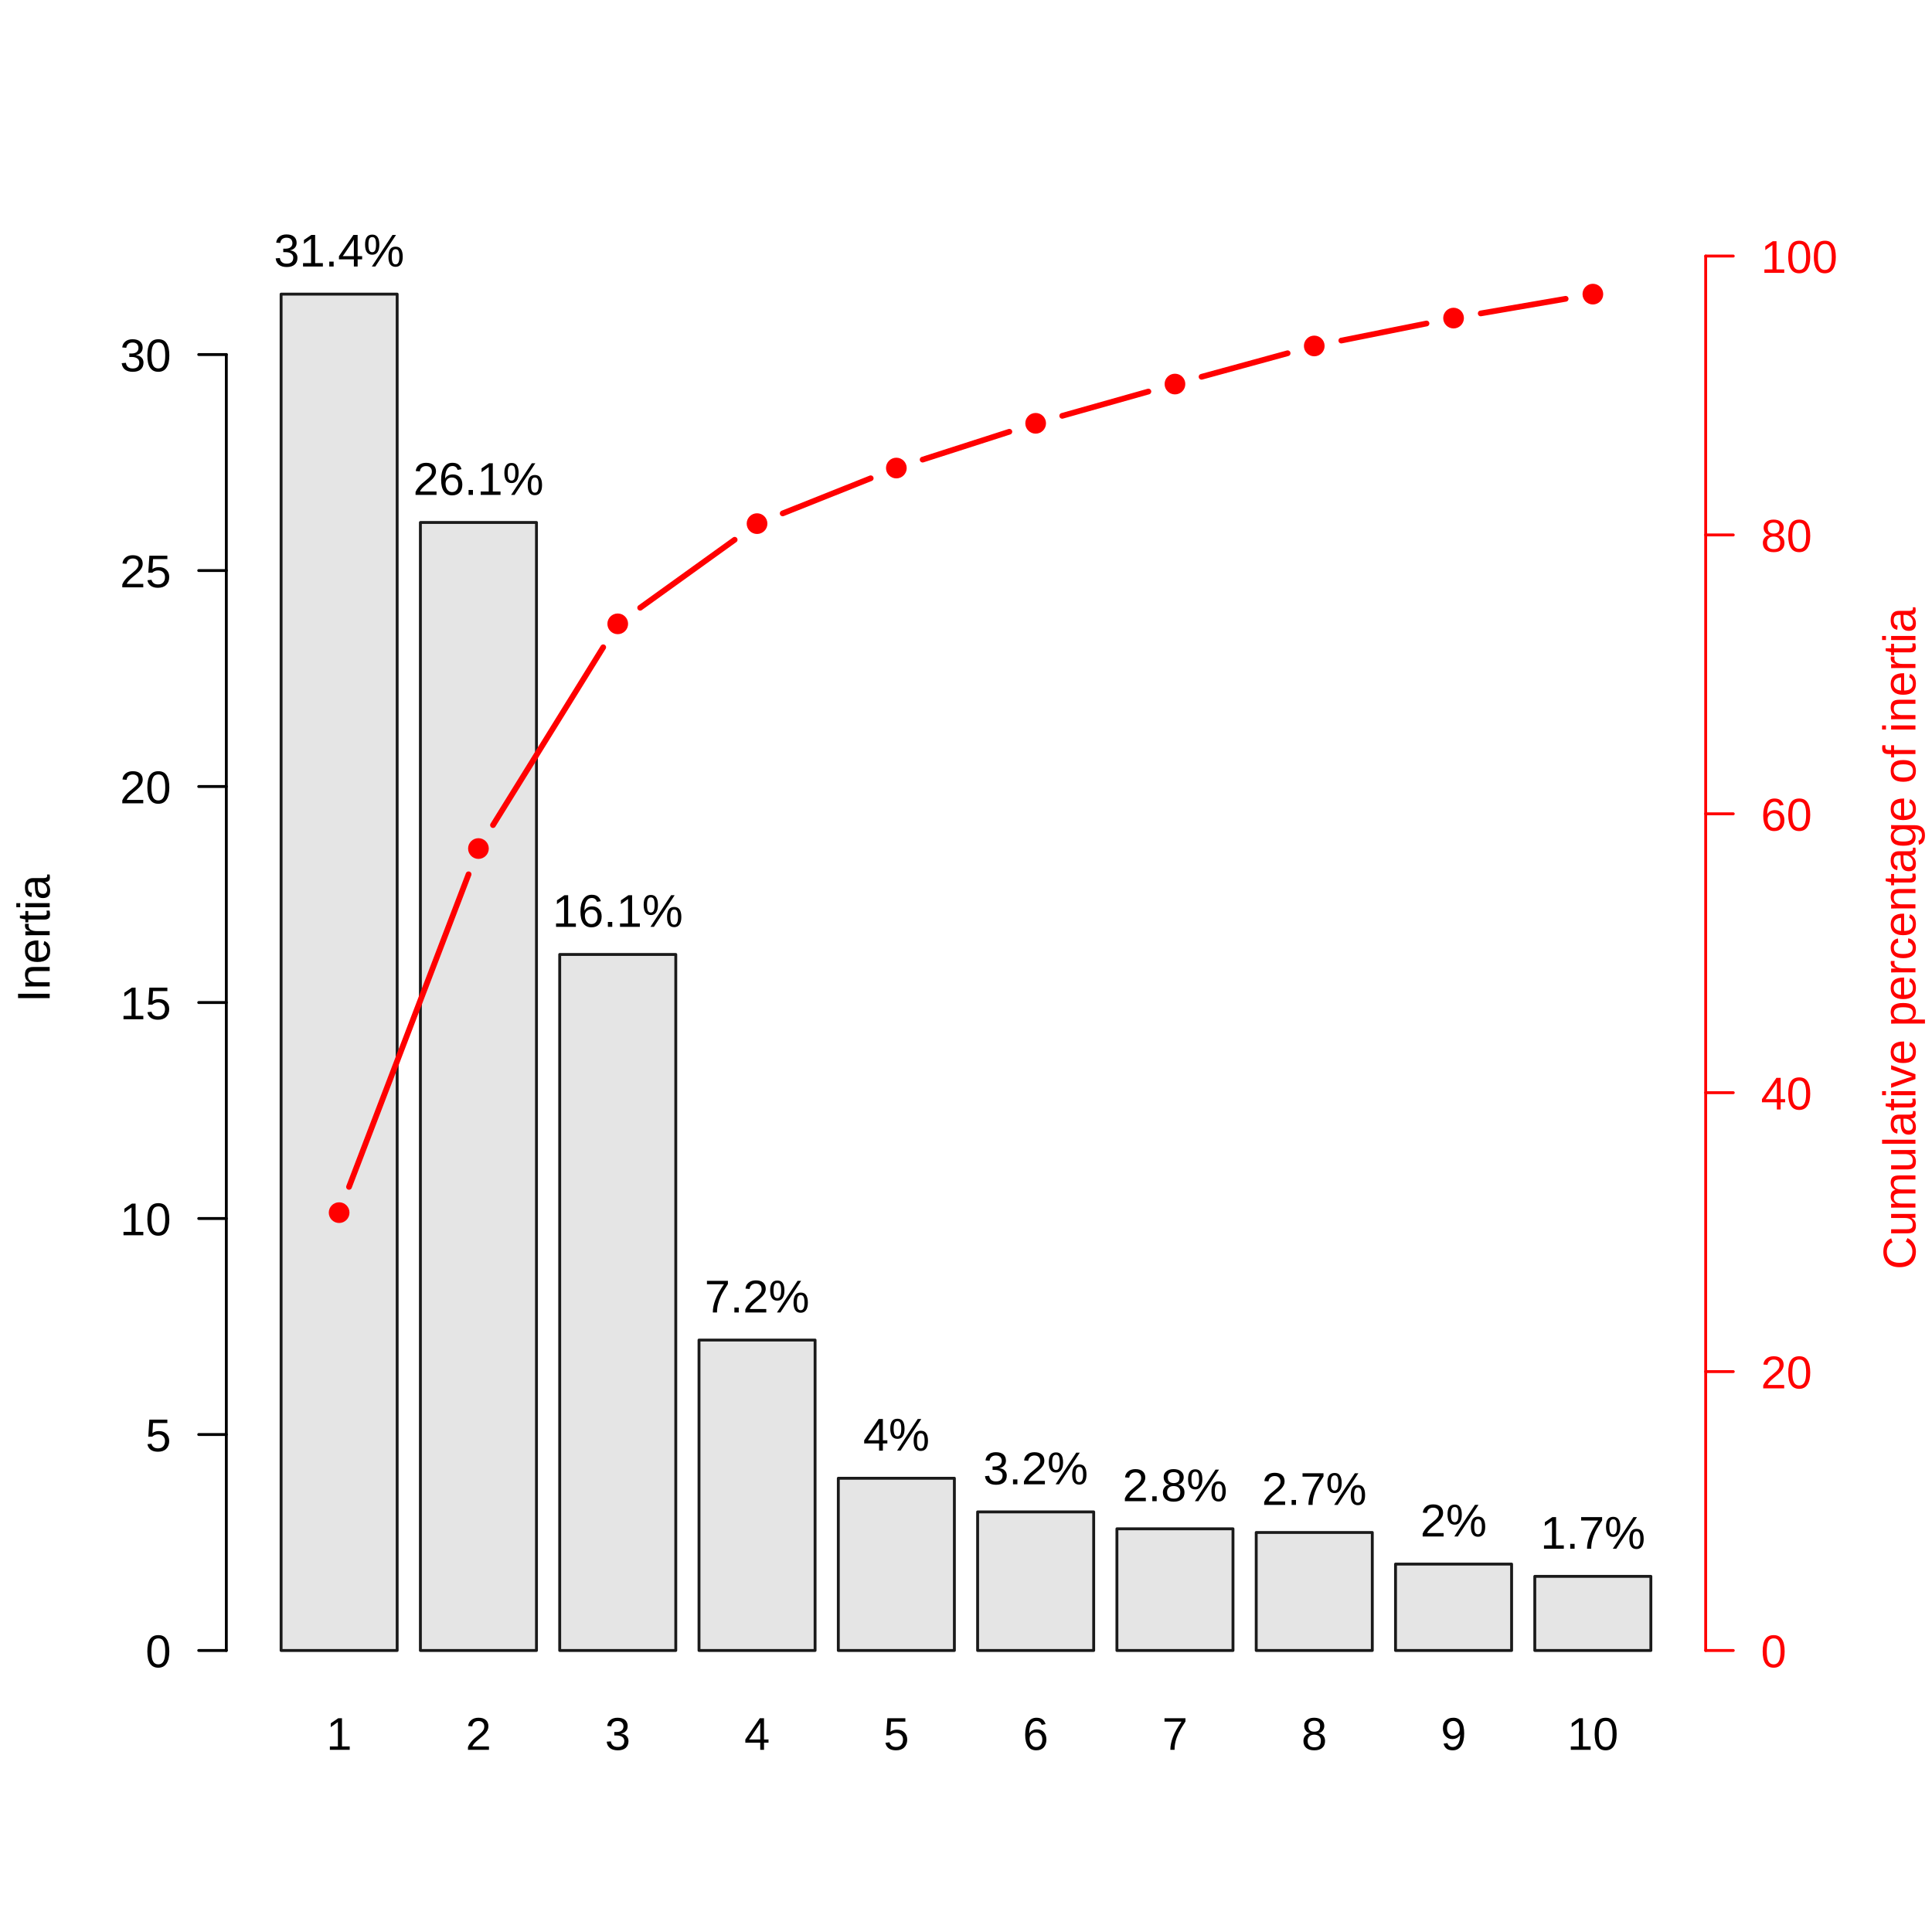
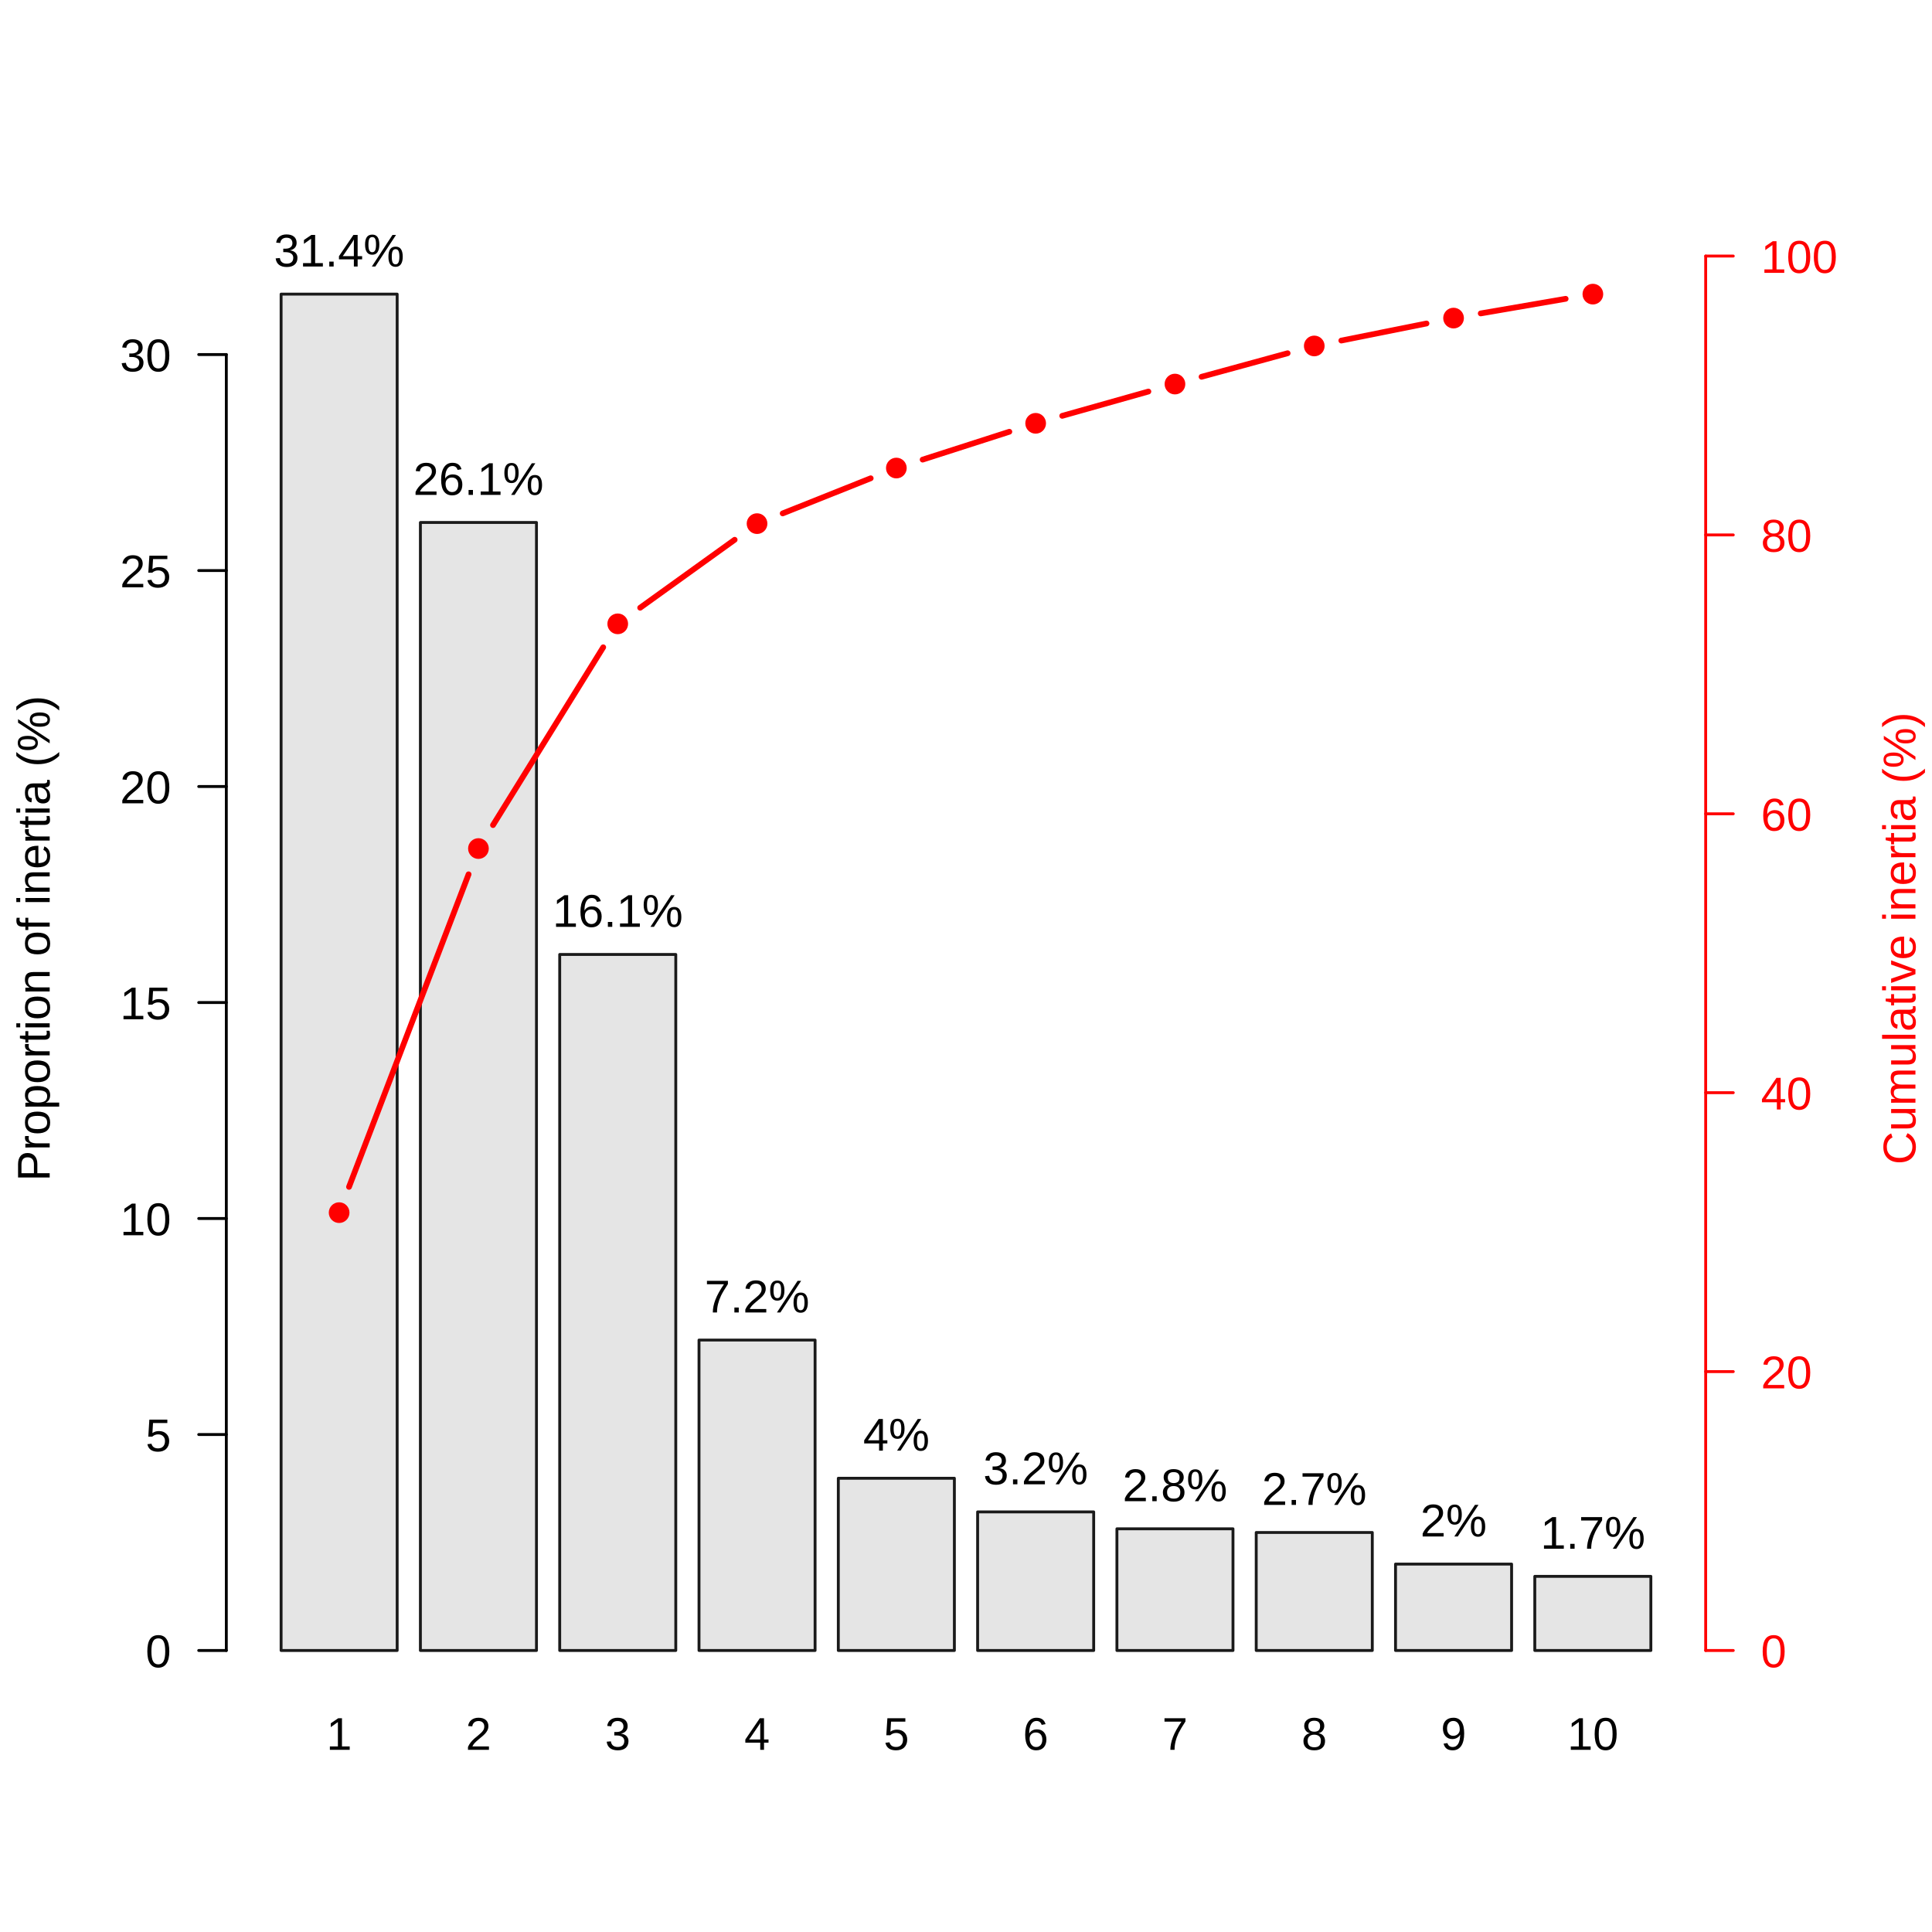
<svg xmlns="http://www.w3.org/2000/svg" class="svglite" width="504.00pt" height="504.00pt" viewBox="0 0 504.00 504.00">
  <defs>
    <style type="text/css">
    .svglite line, .svglite polyline, .svglite polygon, .svglite path, .svglite rect, .svglite circle {
      fill: none;
      stroke: #000000;
      stroke-linecap: round;
      stroke-linejoin: round;
      stroke-miterlimit: 10.00;
    }
    .svglite text {
      white-space: pre;
    }
  </style>
  </defs>
  <rect width="100%" height="100%" style="stroke: none; fill: #FFFFFF;" />
  <defs>
    <clipPath id="cpMC4wMHw1MDQuMDB8MC4wMHw1MDQuMDA=">
      <rect x="0.00" y="0.00" width="504.00" height="504.00" />
    </clipPath>
  </defs>
  <g clip-path="url(#cpMC4wMHw1MDQuMDB8MC4wMHw1MDQuMDA=)">
    <rect x="73.33" y="76.73" width="30.28" height="353.83" style="stroke-width: 0.75; stroke: #1A1A1A; fill: #E5E5E5;" />
    <rect x="109.67" y="136.30" width="30.28" height="294.26" style="stroke-width: 0.75; stroke: #1A1A1A; fill: #E5E5E5;" />
    <rect x="146.01" y="248.99" width="30.28" height="181.57" style="stroke-width: 0.75; stroke: #1A1A1A; fill: #E5E5E5;" />
    <rect x="182.35" y="349.58" width="30.28" height="80.98" style="stroke-width: 0.75; stroke: #1A1A1A; fill: #E5E5E5;" />
    <rect x="218.69" y="385.63" width="30.28" height="44.93" style="stroke-width: 0.75; stroke: #1A1A1A; fill: #E5E5E5;" />
    <rect x="255.03" y="394.41" width="30.28" height="36.15" style="stroke-width: 0.75; stroke: #1A1A1A; fill: #E5E5E5;" />
    <rect x="291.37" y="398.82" width="30.28" height="31.74" style="stroke-width: 0.75; stroke: #1A1A1A; fill: #E5E5E5;" />
    <rect x="327.71" y="399.78" width="30.28" height="30.78" style="stroke-width: 0.75; stroke: #1A1A1A; fill: #E5E5E5;" />
    <rect x="364.05" y="408.02" width="30.28" height="22.54" style="stroke-width: 0.75; stroke: #1A1A1A; fill: #E5E5E5;" />
    <rect x="400.38" y="411.22" width="30.28" height="19.34" style="stroke-width: 0.75; stroke: #1A1A1A; fill: #E5E5E5;" />
    <text x="88.47" y="456.48" text-anchor="middle" style="font-size: 12.00px; font-family: &quot;Arial&quot;;" textLength="7.64px" lengthAdjust="spacingAndGlyphs">1</text>
    <text x="124.81" y="456.48" text-anchor="middle" style="font-size: 12.00px; font-family: &quot;Arial&quot;;" textLength="7.64px" lengthAdjust="spacingAndGlyphs">2</text>
    <text x="161.15" y="456.48" text-anchor="middle" style="font-size: 12.00px; font-family: &quot;Arial&quot;;" textLength="7.64px" lengthAdjust="spacingAndGlyphs">3</text>
    <text x="197.49" y="456.48" text-anchor="middle" style="font-size: 12.00px; font-family: &quot;Arial&quot;;" textLength="7.64px" lengthAdjust="spacingAndGlyphs">4</text>
    <text x="233.83" y="456.48" text-anchor="middle" style="font-size: 12.00px; font-family: &quot;Arial&quot;;" textLength="7.64px" lengthAdjust="spacingAndGlyphs">5</text>
    <text x="270.17" y="456.48" text-anchor="middle" style="font-size: 12.00px; font-family: &quot;Arial&quot;;" textLength="7.64px" lengthAdjust="spacingAndGlyphs">6</text>
    <text x="306.51" y="456.48" text-anchor="middle" style="font-size: 12.00px; font-family: &quot;Arial&quot;;" textLength="7.64px" lengthAdjust="spacingAndGlyphs">7</text>
    <text x="342.85" y="456.48" text-anchor="middle" style="font-size: 12.00px; font-family: &quot;Arial&quot;;" textLength="7.64px" lengthAdjust="spacingAndGlyphs">8</text>
    <text x="379.19" y="456.48" text-anchor="middle" style="font-size: 12.00px; font-family: &quot;Arial&quot;;" textLength="7.64px" lengthAdjust="spacingAndGlyphs">9</text>
    <text x="415.53" y="456.48" text-anchor="middle" style="font-size: 12.00px; font-family: &quot;Arial&quot;;" textLength="15.28px" lengthAdjust="spacingAndGlyphs">10</text>
-     <text transform="translate(12.96,244.80) rotate(-90)" text-anchor="middle" style="font-size: 12.00px; font-family: &quot;Arial&quot;;" textLength="38.87px" lengthAdjust="spacingAndGlyphs">Inertia</text>
+     <text transform="translate(12.96,244.80) rotate(-90)" text-anchor="middle" style="font-size: 12.00px; font-family: &quot;Arial&quot;;" textLength="144.37px" lengthAdjust="spacingAndGlyphs">Proportion of inertia (%)</text>
    <line x1="59.04" y1="430.56" x2="59.04" y2="92.49" style="stroke-width: 0.75;" />
    <line x1="59.04" y1="430.56" x2="51.84" y2="430.56" style="stroke-width: 0.75;" />
    <line x1="59.04" y1="374.22" x2="51.84" y2="374.22" style="stroke-width: 0.75;" />
    <line x1="59.04" y1="317.87" x2="51.84" y2="317.87" style="stroke-width: 0.75;" />
    <line x1="59.04" y1="261.53" x2="51.84" y2="261.53" style="stroke-width: 0.75;" />
    <line x1="59.04" y1="205.18" x2="51.84" y2="205.18" style="stroke-width: 0.75;" />
    <line x1="59.04" y1="148.84" x2="51.84" y2="148.84" style="stroke-width: 0.75;" />
    <line x1="59.04" y1="92.49" x2="51.84" y2="92.49" style="stroke-width: 0.75;" />
    <text x="44.64" y="434.93" text-anchor="end" style="font-size: 12.00px; font-family: &quot;Arial&quot;;" textLength="7.64px" lengthAdjust="spacingAndGlyphs">0</text>
    <text x="44.64" y="378.59" text-anchor="end" style="font-size: 12.00px; font-family: &quot;Arial&quot;;" textLength="7.64px" lengthAdjust="spacingAndGlyphs">5</text>
    <text x="44.64" y="322.24" text-anchor="end" style="font-size: 12.00px; font-family: &quot;Arial&quot;;" textLength="15.28px" lengthAdjust="spacingAndGlyphs">10</text>
    <text x="44.64" y="265.90" text-anchor="end" style="font-size: 12.00px; font-family: &quot;Arial&quot;;" textLength="15.28px" lengthAdjust="spacingAndGlyphs">15</text>
    <text x="44.64" y="209.56" text-anchor="end" style="font-size: 12.00px; font-family: &quot;Arial&quot;;" textLength="15.28px" lengthAdjust="spacingAndGlyphs">20</text>
    <text x="44.64" y="153.21" text-anchor="end" style="font-size: 12.00px; font-family: &quot;Arial&quot;;" textLength="15.28px" lengthAdjust="spacingAndGlyphs">25</text>
    <text x="44.64" y="96.87" text-anchor="end" style="font-size: 12.00px; font-family: &quot;Arial&quot;;" textLength="15.28px" lengthAdjust="spacingAndGlyphs">30</text>
  </g>
  <defs>
    <clipPath id="cpNTkuMDR8NDQ0Ljk2fDU5LjA0fDQzMC41Ng==">
      <rect x="59.04" y="59.04" width="385.92" height="371.52" />
    </clipPath>
  </defs>
  <g clip-path="url(#cpNTkuMDR8NDQ0Ljk2fDU5LjA0fDQzMC41Ng==)">
    <text x="88.47" y="69.53" text-anchor="middle" style="font-size: 12.00px; font-family: &quot;Arial&quot;;" textLength="38.14px" lengthAdjust="spacingAndGlyphs">31.4%</text>
    <text x="124.81" y="129.10" text-anchor="middle" style="font-size: 12.00px; font-family: &quot;Arial&quot;;" textLength="38.14px" lengthAdjust="spacingAndGlyphs">26.1%</text>
    <text x="161.15" y="241.79" text-anchor="middle" style="font-size: 12.00px; font-family: &quot;Arial&quot;;" textLength="38.14px" lengthAdjust="spacingAndGlyphs">16.1%</text>
    <text x="197.49" y="342.38" text-anchor="middle" style="font-size: 12.00px; font-family: &quot;Arial&quot;;" textLength="30.50px" lengthAdjust="spacingAndGlyphs">7.2%</text>
    <text x="233.83" y="378.43" text-anchor="middle" style="font-size: 12.00px; font-family: &quot;Arial&quot;;" textLength="19.04px" lengthAdjust="spacingAndGlyphs">4%</text>
    <text x="270.17" y="387.21" text-anchor="middle" style="font-size: 12.00px; font-family: &quot;Arial&quot;;" textLength="30.50px" lengthAdjust="spacingAndGlyphs">3.2%</text>
    <text x="306.51" y="391.62" text-anchor="middle" style="font-size: 12.00px; font-family: &quot;Arial&quot;;" textLength="30.50px" lengthAdjust="spacingAndGlyphs">2.8%</text>
    <text x="342.85" y="392.58" text-anchor="middle" style="font-size: 12.00px; font-family: &quot;Arial&quot;;" textLength="30.50px" lengthAdjust="spacingAndGlyphs">2.7%</text>
    <text x="379.19" y="400.82" text-anchor="middle" style="font-size: 12.00px; font-family: &quot;Arial&quot;;" textLength="19.04px" lengthAdjust="spacingAndGlyphs">2%</text>
    <text x="415.53" y="404.02" text-anchor="middle" style="font-size: 12.00px; font-family: &quot;Arial&quot;;" textLength="30.50px" lengthAdjust="spacingAndGlyphs">1.7%</text>
    <line x1="91.05" y1="309.62" x2="122.24" y2="228.08" style="stroke-width: 1.50; stroke: #FF0000;" />
    <line x1="128.61" y1="215.24" x2="157.36" y2="168.86" style="stroke-width: 1.50; stroke: #FF0000;" />
    <line x1="167.00" y1="158.54" x2="191.65" y2="140.81" style="stroke-width: 1.50; stroke: #FF0000;" />
    <line x1="204.18" y1="133.93" x2="227.14" y2="124.77" style="stroke-width: 1.50; stroke: #FF0000;" />
    <line x1="240.69" y1="119.90" x2="263.31" y2="112.63" style="stroke-width: 1.50; stroke: #FF0000;" />
    <line x1="277.10" y1="108.48" x2="299.58" y2="102.14" style="stroke-width: 1.50; stroke: #FF0000;" />
    <line x1="313.45" y1="98.29" x2="335.90" y2="92.15" style="stroke-width: 1.50; stroke: #FF0000;" />
    <line x1="349.91" y1="88.84" x2="372.13" y2="84.39" style="stroke-width: 1.50; stroke: #FF0000;" />
    <line x1="386.28" y1="81.76" x2="408.43" y2="77.95" style="stroke-width: 1.50; stroke: #FF0000;" />
    <circle cx="88.47" cy="316.34" r="2.70" style="stroke-width: 1.50; stroke: none; fill: #FF0000;" />
    <circle cx="124.81" cy="221.36" r="2.70" style="stroke-width: 1.50; stroke: none; fill: #FF0000;" />
    <circle cx="161.15" cy="162.74" r="2.70" style="stroke-width: 1.50; stroke: none; fill: #FF0000;" />
    <circle cx="197.49" cy="136.60" r="2.70" style="stroke-width: 1.50; stroke: none; fill: #FF0000;" />
    <circle cx="233.83" cy="122.10" r="2.70" style="stroke-width: 1.50; stroke: none; fill: #FF0000;" />
    <circle cx="270.17" cy="110.43" r="2.70" style="stroke-width: 1.50; stroke: none; fill: #FF0000;" />
    <circle cx="306.51" cy="100.19" r="2.70" style="stroke-width: 1.50; stroke: none; fill: #FF0000;" />
    <circle cx="342.85" cy="90.25" r="2.70" style="stroke-width: 1.50; stroke: none; fill: #FF0000;" />
    <circle cx="379.19" cy="82.98" r="2.70" style="stroke-width: 1.50; stroke: none; fill: #FF0000;" />
    <circle cx="415.53" cy="76.73" r="2.70" style="stroke-width: 1.50; stroke: none; fill: #FF0000;" />
  </g>
  <g clip-path="url(#cpMC4wMHw1MDQuMDB8MC4wMHw1MDQuMDA=)">
    <line x1="444.96" y1="430.56" x2="444.96" y2="66.80" style="stroke-width: 0.75; stroke: #FF0000;" />
    <line x1="444.96" y1="430.56" x2="452.16" y2="430.56" style="stroke-width: 0.75; stroke: #FF0000;" />
    <line x1="444.96" y1="357.81" x2="452.16" y2="357.81" style="stroke-width: 0.75; stroke: #FF0000;" />
    <line x1="444.96" y1="285.05" x2="452.16" y2="285.05" style="stroke-width: 0.75; stroke: #FF0000;" />
    <line x1="444.96" y1="212.30" x2="452.16" y2="212.30" style="stroke-width: 0.75; stroke: #FF0000;" />
    <line x1="444.96" y1="139.55" x2="452.16" y2="139.55" style="stroke-width: 0.75; stroke: #FF0000;" />
    <line x1="444.96" y1="66.80" x2="452.16" y2="66.80" style="stroke-width: 0.75; stroke: #FF0000;" />
    <text x="459.36" y="434.93" style="font-size: 12.00px;fill: #FF0000; font-family: &quot;Arial&quot;;" textLength="7.64px" lengthAdjust="spacingAndGlyphs">0</text>
    <text x="459.36" y="362.18" style="font-size: 12.00px;fill: #FF0000; font-family: &quot;Arial&quot;;" textLength="15.28px" lengthAdjust="spacingAndGlyphs">20</text>
    <text x="459.36" y="289.43" style="font-size: 12.00px;fill: #FF0000; font-family: &quot;Arial&quot;;" textLength="15.28px" lengthAdjust="spacingAndGlyphs">40</text>
    <text x="459.36" y="216.68" style="font-size: 12.00px;fill: #FF0000; font-family: &quot;Arial&quot;;" textLength="15.28px" lengthAdjust="spacingAndGlyphs">60</text>
    <text x="459.36" y="143.92" style="font-size: 12.00px;fill: #FF0000; font-family: &quot;Arial&quot;;" textLength="15.28px" lengthAdjust="spacingAndGlyphs">80</text>
    <text x="459.36" y="71.17" style="font-size: 12.00px;fill: #FF0000; font-family: &quot;Arial&quot;;" textLength="22.92px" lengthAdjust="spacingAndGlyphs">100</text>
-     <text transform="translate(499.68,244.80) rotate(-90)" text-anchor="middle" style="font-size: 12.00px;fill: #FF0000; font-family: &quot;Arial&quot;;" textLength="198.55px" lengthAdjust="spacingAndGlyphs">Cumulative percentage of inertia</text>
+     <text transform="translate(499.68,244.80) rotate(-90)" text-anchor="middle" style="font-size: 12.00px;fill: #FF0000; font-family: &quot;Arial&quot;;" textLength="135.58px" lengthAdjust="spacingAndGlyphs">Cumulative inertia (%)</text>
  </g>
</svg>
